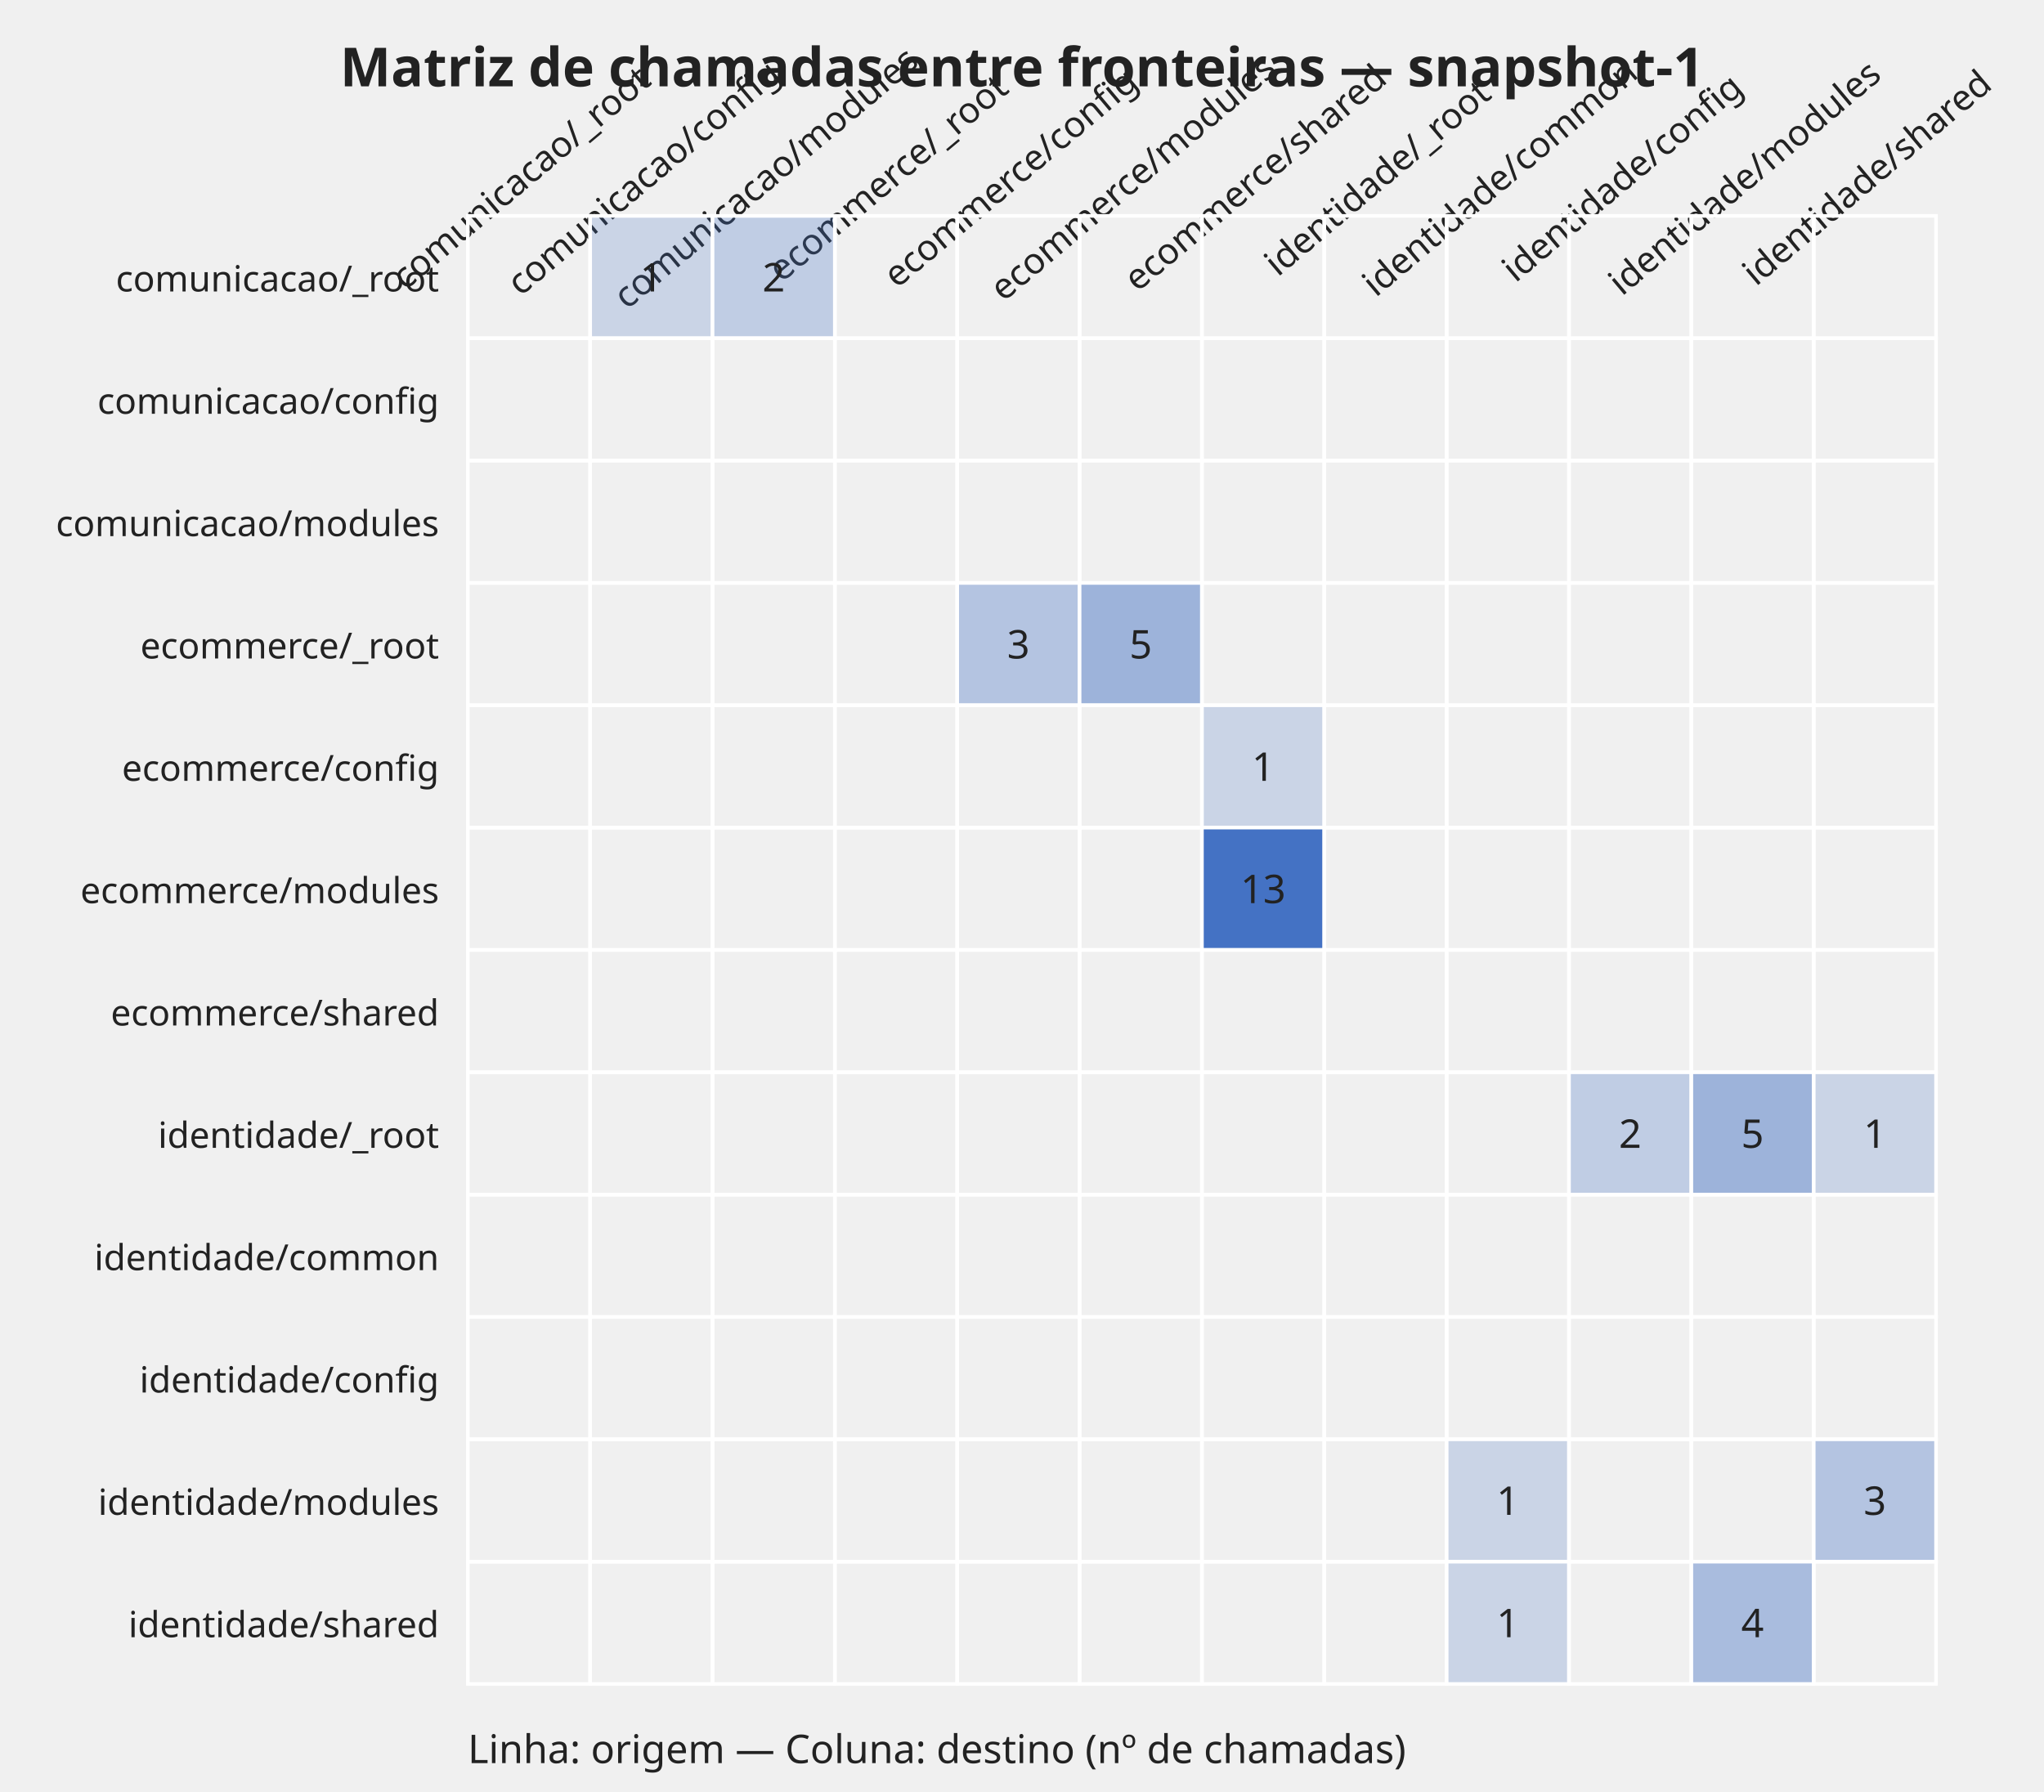
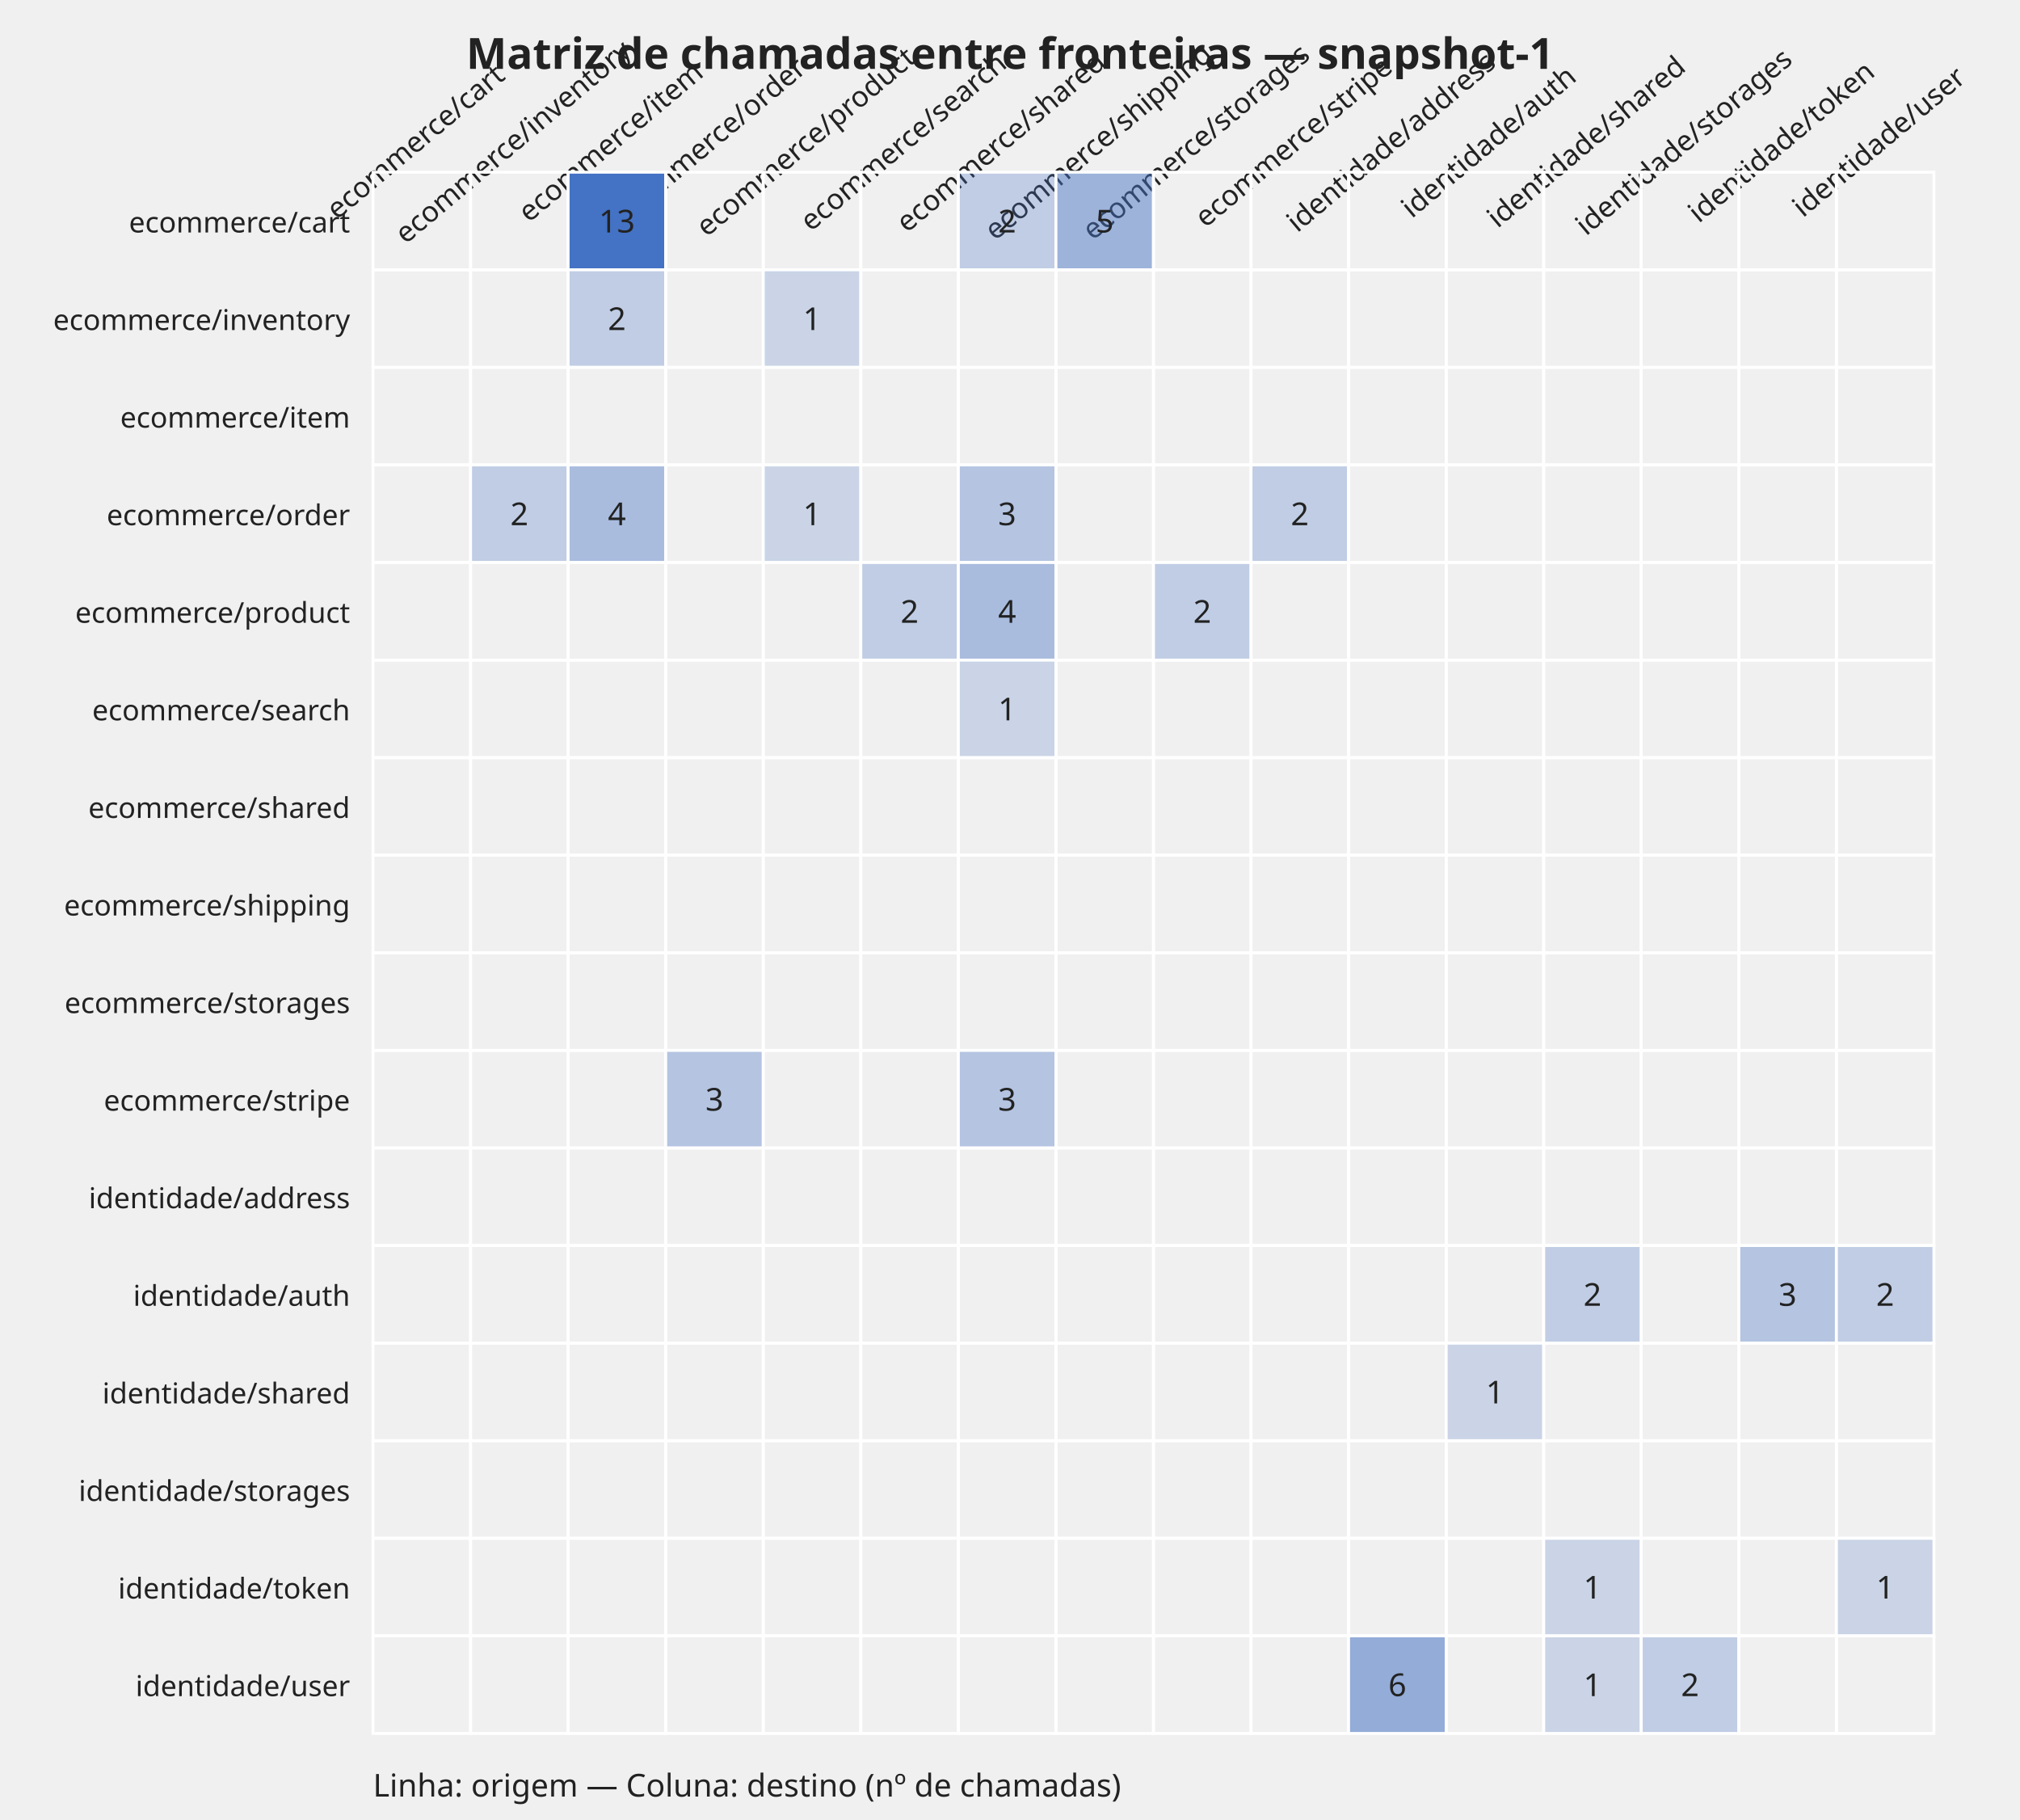
- <svg xmlns="http://www.w3.org/2000/svg" width="568" height="498" viewBox="0 0 568 498" font-family="sans-serif" fill="#222">
-   <text x="284" y="24" font-size="15" font-weight="bold" text-anchor="middle">Matriz de chamadas entre fronteiras — snapshot-1</text>
-   <text x="147" y="52" font-size="10" text-anchor="middle" transform="rotate(-40 147 52)">comunicacao/_root</text>
-   <text x="181" y="52" font-size="10" text-anchor="middle" transform="rotate(-40 181 52)">comunicacao/config</text>
-   <text x="215" y="52" font-size="10" text-anchor="middle" transform="rotate(-40 215 52)">comunicacao/modules</text>
-   <text x="249" y="52" font-size="10" text-anchor="middle" transform="rotate(-40 249 52)">ecommerce/_root</text>
-   <text x="283" y="52" font-size="10" text-anchor="middle" transform="rotate(-40 283 52)">ecommerce/config</text>
-   <text x="317" y="52" font-size="10" text-anchor="middle" transform="rotate(-40 317 52)">ecommerce/modules</text>
+ <svg xmlns="http://www.w3.org/2000/svg" width="704" height="634" viewBox="0 0 704 634" font-family="sans-serif" fill="#222">
+   <text x="352" y="24" font-size="15" font-weight="bold" text-anchor="middle">Matriz de chamadas entre fronteiras — snapshot-1</text>
+   <text x="147" y="52" font-size="10" text-anchor="middle" transform="rotate(-40 147 52)">ecommerce/cart</text>
+   <text x="181" y="52" font-size="10" text-anchor="middle" transform="rotate(-40 181 52)">ecommerce/inventory</text>
+   <text x="215" y="52" font-size="10" text-anchor="middle" transform="rotate(-40 215 52)">ecommerce/item</text>
+   <text x="249" y="52" font-size="10" text-anchor="middle" transform="rotate(-40 249 52)">ecommerce/order</text>
+   <text x="283" y="52" font-size="10" text-anchor="middle" transform="rotate(-40 283 52)">ecommerce/product</text>
+   <text x="317" y="52" font-size="10" text-anchor="middle" transform="rotate(-40 317 52)">ecommerce/search</text>
  <text x="351" y="52" font-size="10" text-anchor="middle" transform="rotate(-40 351 52)">ecommerce/shared</text>
-   <text x="385" y="52" font-size="10" text-anchor="middle" transform="rotate(-40 385 52)">identidade/_root</text>
-   <text x="419" y="52" font-size="10" text-anchor="middle" transform="rotate(-40 419 52)">identidade/common</text>
-   <text x="453" y="52" font-size="10" text-anchor="middle" transform="rotate(-40 453 52)">identidade/config</text>
-   <text x="487" y="52" font-size="10" text-anchor="middle" transform="rotate(-40 487 52)">identidade/modules</text>
-   <text x="521" y="52" font-size="10" text-anchor="middle" transform="rotate(-40 521 52)">identidade/shared</text>
-   <text x="122" y="81" font-size="10" text-anchor="end">comunicacao/_root</text>
+   <text x="385" y="52" font-size="10" text-anchor="middle" transform="rotate(-40 385 52)">ecommerce/shipping</text>
+   <text x="419" y="52" font-size="10" text-anchor="middle" transform="rotate(-40 419 52)">ecommerce/storages</text>
+   <text x="453" y="52" font-size="10" text-anchor="middle" transform="rotate(-40 453 52)">ecommerce/stripe</text>
+   <text x="487" y="52" font-size="10" text-anchor="middle" transform="rotate(-40 487 52)">identidade/address</text>
+   <text x="521" y="52" font-size="10" text-anchor="middle" transform="rotate(-40 521 52)">identidade/auth</text>
+   <text x="555" y="52" font-size="10" text-anchor="middle" transform="rotate(-40 555 52)">identidade/shared</text>
+   <text x="589" y="52" font-size="10" text-anchor="middle" transform="rotate(-40 589 52)">identidade/storages</text>
+   <text x="623" y="52" font-size="10" text-anchor="middle" transform="rotate(-40 623 52)">identidade/token</text>
+   <text x="657" y="52" font-size="10" text-anchor="middle" transform="rotate(-40 657 52)">identidade/user</text>
+   <text x="122" y="81" font-size="10" text-anchor="end">ecommerce/cart</text>
  <rect x="130" y="60" width="34" height="34" fill="#4472c4" fill-opacity="0.000" stroke="#fff" />
-   <rect x="164" y="60" width="34" height="34" fill="#4472c4" fill-opacity="0.215" stroke="#fff" />
-   <text x="181" y="81" font-size="11" text-anchor="middle">1</text>
-   <rect x="198" y="60" width="34" height="34" fill="#4472c4" fill-opacity="0.281" stroke="#fff" />
-   <text x="215" y="81" font-size="11" text-anchor="middle">2</text>
+   <rect x="164" y="60" width="34" height="34" fill="#4472c4" fill-opacity="0.000" stroke="#fff" />
+   <rect x="198" y="60" width="34" height="34" fill="#4472c4" fill-opacity="1.000" stroke="#fff" />
+   <text x="215" y="81" font-size="11" text-anchor="middle">13</text>
  <rect x="232" y="60" width="34" height="34" fill="#4472c4" fill-opacity="0.000" stroke="#fff" />
  <rect x="266" y="60" width="34" height="34" fill="#4472c4" fill-opacity="0.000" stroke="#fff" />
  <rect x="300" y="60" width="34" height="34" fill="#4472c4" fill-opacity="0.000" stroke="#fff" />
-   <rect x="334" y="60" width="34" height="34" fill="#4472c4" fill-opacity="0.000" stroke="#fff" />
-   <rect x="368" y="60" width="34" height="34" fill="#4472c4" fill-opacity="0.000" stroke="#fff" />
+   <rect x="334" y="60" width="34" height="34" fill="#4472c4" fill-opacity="0.281" stroke="#fff" />
+   <text x="351" y="81" font-size="11" text-anchor="middle">2</text>
+   <rect x="368" y="60" width="34" height="34" fill="#4472c4" fill-opacity="0.477" stroke="#fff" />
+   <text x="385" y="81" font-size="11" text-anchor="middle">5</text>
  <rect x="402" y="60" width="34" height="34" fill="#4472c4" fill-opacity="0.000" stroke="#fff" />
  <rect x="436" y="60" width="34" height="34" fill="#4472c4" fill-opacity="0.000" stroke="#fff" />
  <rect x="470" y="60" width="34" height="34" fill="#4472c4" fill-opacity="0.000" stroke="#fff" />
  <rect x="504" y="60" width="34" height="34" fill="#4472c4" fill-opacity="0.000" stroke="#fff" />
-   <text x="122" y="115" font-size="10" text-anchor="end">comunicacao/config</text>
+   <rect x="538" y="60" width="34" height="34" fill="#4472c4" fill-opacity="0.000" stroke="#fff" />
+   <rect x="572" y="60" width="34" height="34" fill="#4472c4" fill-opacity="0.000" stroke="#fff" />
+   <rect x="606" y="60" width="34" height="34" fill="#4472c4" fill-opacity="0.000" stroke="#fff" />
+   <rect x="640" y="60" width="34" height="34" fill="#4472c4" fill-opacity="0.000" stroke="#fff" />
+   <text x="122" y="115" font-size="10" text-anchor="end">ecommerce/inventory</text>
  <rect x="130" y="94" width="34" height="34" fill="#4472c4" fill-opacity="0.000" stroke="#fff" />
  <rect x="164" y="94" width="34" height="34" fill="#4472c4" fill-opacity="0.000" stroke="#fff" />
-   <rect x="198" y="94" width="34" height="34" fill="#4472c4" fill-opacity="0.000" stroke="#fff" />
+   <rect x="198" y="94" width="34" height="34" fill="#4472c4" fill-opacity="0.281" stroke="#fff" />
+   <text x="215" y="115" font-size="11" text-anchor="middle">2</text>
  <rect x="232" y="94" width="34" height="34" fill="#4472c4" fill-opacity="0.000" stroke="#fff" />
-   <rect x="266" y="94" width="34" height="34" fill="#4472c4" fill-opacity="0.000" stroke="#fff" />
+   <rect x="266" y="94" width="34" height="34" fill="#4472c4" fill-opacity="0.215" stroke="#fff" />
+   <text x="283" y="115" font-size="11" text-anchor="middle">1</text>
  <rect x="300" y="94" width="34" height="34" fill="#4472c4" fill-opacity="0.000" stroke="#fff" />
  <rect x="334" y="94" width="34" height="34" fill="#4472c4" fill-opacity="0.000" stroke="#fff" />
  <rect x="368" y="94" width="34" height="34" fill="#4472c4" fill-opacity="0.000" stroke="#fff" />
  <rect x="402" y="94" width="34" height="34" fill="#4472c4" fill-opacity="0.000" stroke="#fff" />
  <rect x="436" y="94" width="34" height="34" fill="#4472c4" fill-opacity="0.000" stroke="#fff" />
  <rect x="470" y="94" width="34" height="34" fill="#4472c4" fill-opacity="0.000" stroke="#fff" />
  <rect x="504" y="94" width="34" height="34" fill="#4472c4" fill-opacity="0.000" stroke="#fff" />
-   <text x="122" y="149" font-size="10" text-anchor="end">comunicacao/modules</text>
+   <rect x="538" y="94" width="34" height="34" fill="#4472c4" fill-opacity="0.000" stroke="#fff" />
+   <rect x="572" y="94" width="34" height="34" fill="#4472c4" fill-opacity="0.000" stroke="#fff" />
+   <rect x="606" y="94" width="34" height="34" fill="#4472c4" fill-opacity="0.000" stroke="#fff" />
+   <rect x="640" y="94" width="34" height="34" fill="#4472c4" fill-opacity="0.000" stroke="#fff" />
+   <text x="122" y="149" font-size="10" text-anchor="end">ecommerce/item</text>
  <rect x="130" y="128" width="34" height="34" fill="#4472c4" fill-opacity="0.000" stroke="#fff" />
  <rect x="164" y="128" width="34" height="34" fill="#4472c4" fill-opacity="0.000" stroke="#fff" />
  <rect x="198" y="128" width="34" height="34" fill="#4472c4" fill-opacity="0.000" stroke="#fff" />
  <rect x="232" y="128" width="34" height="34" fill="#4472c4" fill-opacity="0.000" stroke="#fff" />
  <rect x="266" y="128" width="34" height="34" fill="#4472c4" fill-opacity="0.000" stroke="#fff" />
  <rect x="300" y="128" width="34" height="34" fill="#4472c4" fill-opacity="0.000" stroke="#fff" />
  <rect x="334" y="128" width="34" height="34" fill="#4472c4" fill-opacity="0.000" stroke="#fff" />
  <rect x="368" y="128" width="34" height="34" fill="#4472c4" fill-opacity="0.000" stroke="#fff" />
  <rect x="402" y="128" width="34" height="34" fill="#4472c4" fill-opacity="0.000" stroke="#fff" />
  <rect x="436" y="128" width="34" height="34" fill="#4472c4" fill-opacity="0.000" stroke="#fff" />
  <rect x="470" y="128" width="34" height="34" fill="#4472c4" fill-opacity="0.000" stroke="#fff" />
  <rect x="504" y="128" width="34" height="34" fill="#4472c4" fill-opacity="0.000" stroke="#fff" />
-   <text x="122" y="183" font-size="10" text-anchor="end">ecommerce/_root</text>
+   <rect x="538" y="128" width="34" height="34" fill="#4472c4" fill-opacity="0.000" stroke="#fff" />
+   <rect x="572" y="128" width="34" height="34" fill="#4472c4" fill-opacity="0.000" stroke="#fff" />
+   <rect x="606" y="128" width="34" height="34" fill="#4472c4" fill-opacity="0.000" stroke="#fff" />
+   <rect x="640" y="128" width="34" height="34" fill="#4472c4" fill-opacity="0.000" stroke="#fff" />
+   <text x="122" y="183" font-size="10" text-anchor="end">ecommerce/order</text>
  <rect x="130" y="162" width="34" height="34" fill="#4472c4" fill-opacity="0.000" stroke="#fff" />
-   <rect x="164" y="162" width="34" height="34" fill="#4472c4" fill-opacity="0.000" stroke="#fff" />
-   <rect x="198" y="162" width="34" height="34" fill="#4472c4" fill-opacity="0.000" stroke="#fff" />
+   <rect x="164" y="162" width="34" height="34" fill="#4472c4" fill-opacity="0.281" stroke="#fff" />
+   <text x="181" y="183" font-size="11" text-anchor="middle">2</text>
+   <rect x="198" y="162" width="34" height="34" fill="#4472c4" fill-opacity="0.412" stroke="#fff" />
+   <text x="215" y="183" font-size="11" text-anchor="middle">4</text>
  <rect x="232" y="162" width="34" height="34" fill="#4472c4" fill-opacity="0.000" stroke="#fff" />
-   <rect x="266" y="162" width="34" height="34" fill="#4472c4" fill-opacity="0.346" stroke="#fff" />
-   <text x="283" y="183" font-size="11" text-anchor="middle">3</text>
-   <rect x="300" y="162" width="34" height="34" fill="#4472c4" fill-opacity="0.477" stroke="#fff" />
-   <text x="317" y="183" font-size="11" text-anchor="middle">5</text>
-   <rect x="334" y="162" width="34" height="34" fill="#4472c4" fill-opacity="0.000" stroke="#fff" />
+   <rect x="266" y="162" width="34" height="34" fill="#4472c4" fill-opacity="0.215" stroke="#fff" />
+   <text x="283" y="183" font-size="11" text-anchor="middle">1</text>
+   <rect x="300" y="162" width="34" height="34" fill="#4472c4" fill-opacity="0.000" stroke="#fff" />
+   <rect x="334" y="162" width="34" height="34" fill="#4472c4" fill-opacity="0.346" stroke="#fff" />
+   <text x="351" y="183" font-size="11" text-anchor="middle">3</text>
  <rect x="368" y="162" width="34" height="34" fill="#4472c4" fill-opacity="0.000" stroke="#fff" />
  <rect x="402" y="162" width="34" height="34" fill="#4472c4" fill-opacity="0.000" stroke="#fff" />
-   <rect x="436" y="162" width="34" height="34" fill="#4472c4" fill-opacity="0.000" stroke="#fff" />
+   <rect x="436" y="162" width="34" height="34" fill="#4472c4" fill-opacity="0.281" stroke="#fff" />
+   <text x="453" y="183" font-size="11" text-anchor="middle">2</text>
  <rect x="470" y="162" width="34" height="34" fill="#4472c4" fill-opacity="0.000" stroke="#fff" />
  <rect x="504" y="162" width="34" height="34" fill="#4472c4" fill-opacity="0.000" stroke="#fff" />
-   <text x="122" y="217" font-size="10" text-anchor="end">ecommerce/config</text>
+   <rect x="538" y="162" width="34" height="34" fill="#4472c4" fill-opacity="0.000" stroke="#fff" />
+   <rect x="572" y="162" width="34" height="34" fill="#4472c4" fill-opacity="0.000" stroke="#fff" />
+   <rect x="606" y="162" width="34" height="34" fill="#4472c4" fill-opacity="0.000" stroke="#fff" />
+   <rect x="640" y="162" width="34" height="34" fill="#4472c4" fill-opacity="0.000" stroke="#fff" />
+   <text x="122" y="217" font-size="10" text-anchor="end">ecommerce/product</text>
  <rect x="130" y="196" width="34" height="34" fill="#4472c4" fill-opacity="0.000" stroke="#fff" />
  <rect x="164" y="196" width="34" height="34" fill="#4472c4" fill-opacity="0.000" stroke="#fff" />
  <rect x="198" y="196" width="34" height="34" fill="#4472c4" fill-opacity="0.000" stroke="#fff" />
  <rect x="232" y="196" width="34" height="34" fill="#4472c4" fill-opacity="0.000" stroke="#fff" />
  <rect x="266" y="196" width="34" height="34" fill="#4472c4" fill-opacity="0.000" stroke="#fff" />
-   <rect x="300" y="196" width="34" height="34" fill="#4472c4" fill-opacity="0.000" stroke="#fff" />
-   <rect x="334" y="196" width="34" height="34" fill="#4472c4" fill-opacity="0.215" stroke="#fff" />
-   <text x="351" y="217" font-size="11" text-anchor="middle">1</text>
+   <rect x="300" y="196" width="34" height="34" fill="#4472c4" fill-opacity="0.281" stroke="#fff" />
+   <text x="317" y="217" font-size="11" text-anchor="middle">2</text>
+   <rect x="334" y="196" width="34" height="34" fill="#4472c4" fill-opacity="0.412" stroke="#fff" />
+   <text x="351" y="217" font-size="11" text-anchor="middle">4</text>
  <rect x="368" y="196" width="34" height="34" fill="#4472c4" fill-opacity="0.000" stroke="#fff" />
-   <rect x="402" y="196" width="34" height="34" fill="#4472c4" fill-opacity="0.000" stroke="#fff" />
+   <rect x="402" y="196" width="34" height="34" fill="#4472c4" fill-opacity="0.281" stroke="#fff" />
+   <text x="419" y="217" font-size="11" text-anchor="middle">2</text>
  <rect x="436" y="196" width="34" height="34" fill="#4472c4" fill-opacity="0.000" stroke="#fff" />
  <rect x="470" y="196" width="34" height="34" fill="#4472c4" fill-opacity="0.000" stroke="#fff" />
  <rect x="504" y="196" width="34" height="34" fill="#4472c4" fill-opacity="0.000" stroke="#fff" />
-   <text x="122" y="251" font-size="10" text-anchor="end">ecommerce/modules</text>
+   <rect x="538" y="196" width="34" height="34" fill="#4472c4" fill-opacity="0.000" stroke="#fff" />
+   <rect x="572" y="196" width="34" height="34" fill="#4472c4" fill-opacity="0.000" stroke="#fff" />
+   <rect x="606" y="196" width="34" height="34" fill="#4472c4" fill-opacity="0.000" stroke="#fff" />
+   <rect x="640" y="196" width="34" height="34" fill="#4472c4" fill-opacity="0.000" stroke="#fff" />
+   <text x="122" y="251" font-size="10" text-anchor="end">ecommerce/search</text>
  <rect x="130" y="230" width="34" height="34" fill="#4472c4" fill-opacity="0.000" stroke="#fff" />
  <rect x="164" y="230" width="34" height="34" fill="#4472c4" fill-opacity="0.000" stroke="#fff" />
  <rect x="198" y="230" width="34" height="34" fill="#4472c4" fill-opacity="0.000" stroke="#fff" />
  <rect x="232" y="230" width="34" height="34" fill="#4472c4" fill-opacity="0.000" stroke="#fff" />
  <rect x="266" y="230" width="34" height="34" fill="#4472c4" fill-opacity="0.000" stroke="#fff" />
  <rect x="300" y="230" width="34" height="34" fill="#4472c4" fill-opacity="0.000" stroke="#fff" />
-   <rect x="334" y="230" width="34" height="34" fill="#4472c4" fill-opacity="1.000" stroke="#fff" />
-   <text x="351" y="251" font-size="11" text-anchor="middle">13</text>
+   <rect x="334" y="230" width="34" height="34" fill="#4472c4" fill-opacity="0.215" stroke="#fff" />
+   <text x="351" y="251" font-size="11" text-anchor="middle">1</text>
  <rect x="368" y="230" width="34" height="34" fill="#4472c4" fill-opacity="0.000" stroke="#fff" />
  <rect x="402" y="230" width="34" height="34" fill="#4472c4" fill-opacity="0.000" stroke="#fff" />
  <rect x="436" y="230" width="34" height="34" fill="#4472c4" fill-opacity="0.000" stroke="#fff" />
  <rect x="470" y="230" width="34" height="34" fill="#4472c4" fill-opacity="0.000" stroke="#fff" />
  <rect x="504" y="230" width="34" height="34" fill="#4472c4" fill-opacity="0.000" stroke="#fff" />
+   <rect x="538" y="230" width="34" height="34" fill="#4472c4" fill-opacity="0.000" stroke="#fff" />
+   <rect x="572" y="230" width="34" height="34" fill="#4472c4" fill-opacity="0.000" stroke="#fff" />
+   <rect x="606" y="230" width="34" height="34" fill="#4472c4" fill-opacity="0.000" stroke="#fff" />
+   <rect x="640" y="230" width="34" height="34" fill="#4472c4" fill-opacity="0.000" stroke="#fff" />
  <text x="122" y="285" font-size="10" text-anchor="end">ecommerce/shared</text>
  <rect x="130" y="264" width="34" height="34" fill="#4472c4" fill-opacity="0.000" stroke="#fff" />
  <rect x="164" y="264" width="34" height="34" fill="#4472c4" fill-opacity="0.000" stroke="#fff" />
  <rect x="198" y="264" width="34" height="34" fill="#4472c4" fill-opacity="0.000" stroke="#fff" />
  <rect x="232" y="264" width="34" height="34" fill="#4472c4" fill-opacity="0.000" stroke="#fff" />
  <rect x="266" y="264" width="34" height="34" fill="#4472c4" fill-opacity="0.000" stroke="#fff" />
  <rect x="300" y="264" width="34" height="34" fill="#4472c4" fill-opacity="0.000" stroke="#fff" />
  <rect x="334" y="264" width="34" height="34" fill="#4472c4" fill-opacity="0.000" stroke="#fff" />
  <rect x="368" y="264" width="34" height="34" fill="#4472c4" fill-opacity="0.000" stroke="#fff" />
  <rect x="402" y="264" width="34" height="34" fill="#4472c4" fill-opacity="0.000" stroke="#fff" />
  <rect x="436" y="264" width="34" height="34" fill="#4472c4" fill-opacity="0.000" stroke="#fff" />
  <rect x="470" y="264" width="34" height="34" fill="#4472c4" fill-opacity="0.000" stroke="#fff" />
  <rect x="504" y="264" width="34" height="34" fill="#4472c4" fill-opacity="0.000" stroke="#fff" />
-   <text x="122" y="319" font-size="10" text-anchor="end">identidade/_root</text>
+   <rect x="538" y="264" width="34" height="34" fill="#4472c4" fill-opacity="0.000" stroke="#fff" />
+   <rect x="572" y="264" width="34" height="34" fill="#4472c4" fill-opacity="0.000" stroke="#fff" />
+   <rect x="606" y="264" width="34" height="34" fill="#4472c4" fill-opacity="0.000" stroke="#fff" />
+   <rect x="640" y="264" width="34" height="34" fill="#4472c4" fill-opacity="0.000" stroke="#fff" />
+   <text x="122" y="319" font-size="10" text-anchor="end">ecommerce/shipping</text>
  <rect x="130" y="298" width="34" height="34" fill="#4472c4" fill-opacity="0.000" stroke="#fff" />
  <rect x="164" y="298" width="34" height="34" fill="#4472c4" fill-opacity="0.000" stroke="#fff" />
  <rect x="198" y="298" width="34" height="34" fill="#4472c4" fill-opacity="0.000" stroke="#fff" />
  <rect x="232" y="298" width="34" height="34" fill="#4472c4" fill-opacity="0.000" stroke="#fff" />
  <rect x="266" y="298" width="34" height="34" fill="#4472c4" fill-opacity="0.000" stroke="#fff" />
  <rect x="300" y="298" width="34" height="34" fill="#4472c4" fill-opacity="0.000" stroke="#fff" />
  <rect x="334" y="298" width="34" height="34" fill="#4472c4" fill-opacity="0.000" stroke="#fff" />
  <rect x="368" y="298" width="34" height="34" fill="#4472c4" fill-opacity="0.000" stroke="#fff" />
  <rect x="402" y="298" width="34" height="34" fill="#4472c4" fill-opacity="0.000" stroke="#fff" />
-   <rect x="436" y="298" width="34" height="34" fill="#4472c4" fill-opacity="0.281" stroke="#fff" />
-   <text x="453" y="319" font-size="11" text-anchor="middle">2</text>
-   <rect x="470" y="298" width="34" height="34" fill="#4472c4" fill-opacity="0.477" stroke="#fff" />
-   <text x="487" y="319" font-size="11" text-anchor="middle">5</text>
-   <rect x="504" y="298" width="34" height="34" fill="#4472c4" fill-opacity="0.215" stroke="#fff" />
-   <text x="521" y="319" font-size="11" text-anchor="middle">1</text>
-   <text x="122" y="353" font-size="10" text-anchor="end">identidade/common</text>
+   <rect x="436" y="298" width="34" height="34" fill="#4472c4" fill-opacity="0.000" stroke="#fff" />
+   <rect x="470" y="298" width="34" height="34" fill="#4472c4" fill-opacity="0.000" stroke="#fff" />
+   <rect x="504" y="298" width="34" height="34" fill="#4472c4" fill-opacity="0.000" stroke="#fff" />
+   <rect x="538" y="298" width="34" height="34" fill="#4472c4" fill-opacity="0.000" stroke="#fff" />
+   <rect x="572" y="298" width="34" height="34" fill="#4472c4" fill-opacity="0.000" stroke="#fff" />
+   <rect x="606" y="298" width="34" height="34" fill="#4472c4" fill-opacity="0.000" stroke="#fff" />
+   <rect x="640" y="298" width="34" height="34" fill="#4472c4" fill-opacity="0.000" stroke="#fff" />
+   <text x="122" y="353" font-size="10" text-anchor="end">ecommerce/storages</text>
  <rect x="130" y="332" width="34" height="34" fill="#4472c4" fill-opacity="0.000" stroke="#fff" />
  <rect x="164" y="332" width="34" height="34" fill="#4472c4" fill-opacity="0.000" stroke="#fff" />
  <rect x="198" y="332" width="34" height="34" fill="#4472c4" fill-opacity="0.000" stroke="#fff" />
  <rect x="232" y="332" width="34" height="34" fill="#4472c4" fill-opacity="0.000" stroke="#fff" />
  <rect x="266" y="332" width="34" height="34" fill="#4472c4" fill-opacity="0.000" stroke="#fff" />
  <rect x="300" y="332" width="34" height="34" fill="#4472c4" fill-opacity="0.000" stroke="#fff" />
  <rect x="334" y="332" width="34" height="34" fill="#4472c4" fill-opacity="0.000" stroke="#fff" />
  <rect x="368" y="332" width="34" height="34" fill="#4472c4" fill-opacity="0.000" stroke="#fff" />
  <rect x="402" y="332" width="34" height="34" fill="#4472c4" fill-opacity="0.000" stroke="#fff" />
  <rect x="436" y="332" width="34" height="34" fill="#4472c4" fill-opacity="0.000" stroke="#fff" />
  <rect x="470" y="332" width="34" height="34" fill="#4472c4" fill-opacity="0.000" stroke="#fff" />
  <rect x="504" y="332" width="34" height="34" fill="#4472c4" fill-opacity="0.000" stroke="#fff" />
-   <text x="122" y="387" font-size="10" text-anchor="end">identidade/config</text>
+   <rect x="538" y="332" width="34" height="34" fill="#4472c4" fill-opacity="0.000" stroke="#fff" />
+   <rect x="572" y="332" width="34" height="34" fill="#4472c4" fill-opacity="0.000" stroke="#fff" />
+   <rect x="606" y="332" width="34" height="34" fill="#4472c4" fill-opacity="0.000" stroke="#fff" />
+   <rect x="640" y="332" width="34" height="34" fill="#4472c4" fill-opacity="0.000" stroke="#fff" />
+   <text x="122" y="387" font-size="10" text-anchor="end">ecommerce/stripe</text>
  <rect x="130" y="366" width="34" height="34" fill="#4472c4" fill-opacity="0.000" stroke="#fff" />
  <rect x="164" y="366" width="34" height="34" fill="#4472c4" fill-opacity="0.000" stroke="#fff" />
  <rect x="198" y="366" width="34" height="34" fill="#4472c4" fill-opacity="0.000" stroke="#fff" />
-   <rect x="232" y="366" width="34" height="34" fill="#4472c4" fill-opacity="0.000" stroke="#fff" />
+   <rect x="232" y="366" width="34" height="34" fill="#4472c4" fill-opacity="0.346" stroke="#fff" />
+   <text x="249" y="387" font-size="11" text-anchor="middle">3</text>
  <rect x="266" y="366" width="34" height="34" fill="#4472c4" fill-opacity="0.000" stroke="#fff" />
  <rect x="300" y="366" width="34" height="34" fill="#4472c4" fill-opacity="0.000" stroke="#fff" />
-   <rect x="334" y="366" width="34" height="34" fill="#4472c4" fill-opacity="0.000" stroke="#fff" />
+   <rect x="334" y="366" width="34" height="34" fill="#4472c4" fill-opacity="0.346" stroke="#fff" />
+   <text x="351" y="387" font-size="11" text-anchor="middle">3</text>
  <rect x="368" y="366" width="34" height="34" fill="#4472c4" fill-opacity="0.000" stroke="#fff" />
  <rect x="402" y="366" width="34" height="34" fill="#4472c4" fill-opacity="0.000" stroke="#fff" />
  <rect x="436" y="366" width="34" height="34" fill="#4472c4" fill-opacity="0.000" stroke="#fff" />
  <rect x="470" y="366" width="34" height="34" fill="#4472c4" fill-opacity="0.000" stroke="#fff" />
  <rect x="504" y="366" width="34" height="34" fill="#4472c4" fill-opacity="0.000" stroke="#fff" />
-   <text x="122" y="421" font-size="10" text-anchor="end">identidade/modules</text>
+   <rect x="538" y="366" width="34" height="34" fill="#4472c4" fill-opacity="0.000" stroke="#fff" />
+   <rect x="572" y="366" width="34" height="34" fill="#4472c4" fill-opacity="0.000" stroke="#fff" />
+   <rect x="606" y="366" width="34" height="34" fill="#4472c4" fill-opacity="0.000" stroke="#fff" />
+   <rect x="640" y="366" width="34" height="34" fill="#4472c4" fill-opacity="0.000" stroke="#fff" />
+   <text x="122" y="421" font-size="10" text-anchor="end">identidade/address</text>
  <rect x="130" y="400" width="34" height="34" fill="#4472c4" fill-opacity="0.000" stroke="#fff" />
  <rect x="164" y="400" width="34" height="34" fill="#4472c4" fill-opacity="0.000" stroke="#fff" />
  <rect x="198" y="400" width="34" height="34" fill="#4472c4" fill-opacity="0.000" stroke="#fff" />
  <rect x="232" y="400" width="34" height="34" fill="#4472c4" fill-opacity="0.000" stroke="#fff" />
  <rect x="266" y="400" width="34" height="34" fill="#4472c4" fill-opacity="0.000" stroke="#fff" />
  <rect x="300" y="400" width="34" height="34" fill="#4472c4" fill-opacity="0.000" stroke="#fff" />
  <rect x="334" y="400" width="34" height="34" fill="#4472c4" fill-opacity="0.000" stroke="#fff" />
  <rect x="368" y="400" width="34" height="34" fill="#4472c4" fill-opacity="0.000" stroke="#fff" />
-   <rect x="402" y="400" width="34" height="34" fill="#4472c4" fill-opacity="0.215" stroke="#fff" />
-   <text x="419" y="421" font-size="11" text-anchor="middle">1</text>
+   <rect x="402" y="400" width="34" height="34" fill="#4472c4" fill-opacity="0.000" stroke="#fff" />
  <rect x="436" y="400" width="34" height="34" fill="#4472c4" fill-opacity="0.000" stroke="#fff" />
  <rect x="470" y="400" width="34" height="34" fill="#4472c4" fill-opacity="0.000" stroke="#fff" />
-   <rect x="504" y="400" width="34" height="34" fill="#4472c4" fill-opacity="0.346" stroke="#fff" />
-   <text x="521" y="421" font-size="11" text-anchor="middle">3</text>
-   <text x="122" y="455" font-size="10" text-anchor="end">identidade/shared</text>
+   <rect x="504" y="400" width="34" height="34" fill="#4472c4" fill-opacity="0.000" stroke="#fff" />
+   <rect x="538" y="400" width="34" height="34" fill="#4472c4" fill-opacity="0.000" stroke="#fff" />
+   <rect x="572" y="400" width="34" height="34" fill="#4472c4" fill-opacity="0.000" stroke="#fff" />
+   <rect x="606" y="400" width="34" height="34" fill="#4472c4" fill-opacity="0.000" stroke="#fff" />
+   <rect x="640" y="400" width="34" height="34" fill="#4472c4" fill-opacity="0.000" stroke="#fff" />
+   <text x="122" y="455" font-size="10" text-anchor="end">identidade/auth</text>
  <rect x="130" y="434" width="34" height="34" fill="#4472c4" fill-opacity="0.000" stroke="#fff" />
  <rect x="164" y="434" width="34" height="34" fill="#4472c4" fill-opacity="0.000" stroke="#fff" />
  <rect x="198" y="434" width="34" height="34" fill="#4472c4" fill-opacity="0.000" stroke="#fff" />
  <rect x="232" y="434" width="34" height="34" fill="#4472c4" fill-opacity="0.000" stroke="#fff" />
  <rect x="266" y="434" width="34" height="34" fill="#4472c4" fill-opacity="0.000" stroke="#fff" />
  <rect x="300" y="434" width="34" height="34" fill="#4472c4" fill-opacity="0.000" stroke="#fff" />
  <rect x="334" y="434" width="34" height="34" fill="#4472c4" fill-opacity="0.000" stroke="#fff" />
  <rect x="368" y="434" width="34" height="34" fill="#4472c4" fill-opacity="0.000" stroke="#fff" />
-   <rect x="402" y="434" width="34" height="34" fill="#4472c4" fill-opacity="0.215" stroke="#fff" />
-   <text x="419" y="455" font-size="11" text-anchor="middle">1</text>
+   <rect x="402" y="434" width="34" height="34" fill="#4472c4" fill-opacity="0.000" stroke="#fff" />
  <rect x="436" y="434" width="34" height="34" fill="#4472c4" fill-opacity="0.000" stroke="#fff" />
-   <rect x="470" y="434" width="34" height="34" fill="#4472c4" fill-opacity="0.412" stroke="#fff" />
-   <text x="487" y="455" font-size="11" text-anchor="middle">4</text>
+   <rect x="470" y="434" width="34" height="34" fill="#4472c4" fill-opacity="0.000" stroke="#fff" />
  <rect x="504" y="434" width="34" height="34" fill="#4472c4" fill-opacity="0.000" stroke="#fff" />
-   <text x="130" y="490" font-size="11">Linha: origem — Coluna: destino (nº de chamadas)</text>
+   <rect x="538" y="434" width="34" height="34" fill="#4472c4" fill-opacity="0.281" stroke="#fff" />
+   <text x="555" y="455" font-size="11" text-anchor="middle">2</text>
+   <rect x="572" y="434" width="34" height="34" fill="#4472c4" fill-opacity="0.000" stroke="#fff" />
+   <rect x="606" y="434" width="34" height="34" fill="#4472c4" fill-opacity="0.346" stroke="#fff" />
+   <text x="623" y="455" font-size="11" text-anchor="middle">3</text>
+   <rect x="640" y="434" width="34" height="34" fill="#4472c4" fill-opacity="0.281" stroke="#fff" />
+   <text x="657" y="455" font-size="11" text-anchor="middle">2</text>
+   <text x="122" y="489" font-size="10" text-anchor="end">identidade/shared</text>
+   <rect x="130" y="468" width="34" height="34" fill="#4472c4" fill-opacity="0.000" stroke="#fff" />
+   <rect x="164" y="468" width="34" height="34" fill="#4472c4" fill-opacity="0.000" stroke="#fff" />
+   <rect x="198" y="468" width="34" height="34" fill="#4472c4" fill-opacity="0.000" stroke="#fff" />
+   <rect x="232" y="468" width="34" height="34" fill="#4472c4" fill-opacity="0.000" stroke="#fff" />
+   <rect x="266" y="468" width="34" height="34" fill="#4472c4" fill-opacity="0.000" stroke="#fff" />
+   <rect x="300" y="468" width="34" height="34" fill="#4472c4" fill-opacity="0.000" stroke="#fff" />
+   <rect x="334" y="468" width="34" height="34" fill="#4472c4" fill-opacity="0.000" stroke="#fff" />
+   <rect x="368" y="468" width="34" height="34" fill="#4472c4" fill-opacity="0.000" stroke="#fff" />
+   <rect x="402" y="468" width="34" height="34" fill="#4472c4" fill-opacity="0.000" stroke="#fff" />
+   <rect x="436" y="468" width="34" height="34" fill="#4472c4" fill-opacity="0.000" stroke="#fff" />
+   <rect x="470" y="468" width="34" height="34" fill="#4472c4" fill-opacity="0.000" stroke="#fff" />
+   <rect x="504" y="468" width="34" height="34" fill="#4472c4" fill-opacity="0.215" stroke="#fff" />
+   <text x="521" y="489" font-size="11" text-anchor="middle">1</text>
+   <rect x="538" y="468" width="34" height="34" fill="#4472c4" fill-opacity="0.000" stroke="#fff" />
+   <rect x="572" y="468" width="34" height="34" fill="#4472c4" fill-opacity="0.000" stroke="#fff" />
+   <rect x="606" y="468" width="34" height="34" fill="#4472c4" fill-opacity="0.000" stroke="#fff" />
+   <rect x="640" y="468" width="34" height="34" fill="#4472c4" fill-opacity="0.000" stroke="#fff" />
+   <text x="122" y="523" font-size="10" text-anchor="end">identidade/storages</text>
+   <rect x="130" y="502" width="34" height="34" fill="#4472c4" fill-opacity="0.000" stroke="#fff" />
+   <rect x="164" y="502" width="34" height="34" fill="#4472c4" fill-opacity="0.000" stroke="#fff" />
+   <rect x="198" y="502" width="34" height="34" fill="#4472c4" fill-opacity="0.000" stroke="#fff" />
+   <rect x="232" y="502" width="34" height="34" fill="#4472c4" fill-opacity="0.000" stroke="#fff" />
+   <rect x="266" y="502" width="34" height="34" fill="#4472c4" fill-opacity="0.000" stroke="#fff" />
+   <rect x="300" y="502" width="34" height="34" fill="#4472c4" fill-opacity="0.000" stroke="#fff" />
+   <rect x="334" y="502" width="34" height="34" fill="#4472c4" fill-opacity="0.000" stroke="#fff" />
+   <rect x="368" y="502" width="34" height="34" fill="#4472c4" fill-opacity="0.000" stroke="#fff" />
+   <rect x="402" y="502" width="34" height="34" fill="#4472c4" fill-opacity="0.000" stroke="#fff" />
+   <rect x="436" y="502" width="34" height="34" fill="#4472c4" fill-opacity="0.000" stroke="#fff" />
+   <rect x="470" y="502" width="34" height="34" fill="#4472c4" fill-opacity="0.000" stroke="#fff" />
+   <rect x="504" y="502" width="34" height="34" fill="#4472c4" fill-opacity="0.000" stroke="#fff" />
+   <rect x="538" y="502" width="34" height="34" fill="#4472c4" fill-opacity="0.000" stroke="#fff" />
+   <rect x="572" y="502" width="34" height="34" fill="#4472c4" fill-opacity="0.000" stroke="#fff" />
+   <rect x="606" y="502" width="34" height="34" fill="#4472c4" fill-opacity="0.000" stroke="#fff" />
+   <rect x="640" y="502" width="34" height="34" fill="#4472c4" fill-opacity="0.000" stroke="#fff" />
+   <text x="122" y="557" font-size="10" text-anchor="end">identidade/token</text>
+   <rect x="130" y="536" width="34" height="34" fill="#4472c4" fill-opacity="0.000" stroke="#fff" />
+   <rect x="164" y="536" width="34" height="34" fill="#4472c4" fill-opacity="0.000" stroke="#fff" />
+   <rect x="198" y="536" width="34" height="34" fill="#4472c4" fill-opacity="0.000" stroke="#fff" />
+   <rect x="232" y="536" width="34" height="34" fill="#4472c4" fill-opacity="0.000" stroke="#fff" />
+   <rect x="266" y="536" width="34" height="34" fill="#4472c4" fill-opacity="0.000" stroke="#fff" />
+   <rect x="300" y="536" width="34" height="34" fill="#4472c4" fill-opacity="0.000" stroke="#fff" />
+   <rect x="334" y="536" width="34" height="34" fill="#4472c4" fill-opacity="0.000" stroke="#fff" />
+   <rect x="368" y="536" width="34" height="34" fill="#4472c4" fill-opacity="0.000" stroke="#fff" />
+   <rect x="402" y="536" width="34" height="34" fill="#4472c4" fill-opacity="0.000" stroke="#fff" />
+   <rect x="436" y="536" width="34" height="34" fill="#4472c4" fill-opacity="0.000" stroke="#fff" />
+   <rect x="470" y="536" width="34" height="34" fill="#4472c4" fill-opacity="0.000" stroke="#fff" />
+   <rect x="504" y="536" width="34" height="34" fill="#4472c4" fill-opacity="0.000" stroke="#fff" />
+   <rect x="538" y="536" width="34" height="34" fill="#4472c4" fill-opacity="0.215" stroke="#fff" />
+   <text x="555" y="557" font-size="11" text-anchor="middle">1</text>
+   <rect x="572" y="536" width="34" height="34" fill="#4472c4" fill-opacity="0.000" stroke="#fff" />
+   <rect x="606" y="536" width="34" height="34" fill="#4472c4" fill-opacity="0.000" stroke="#fff" />
+   <rect x="640" y="536" width="34" height="34" fill="#4472c4" fill-opacity="0.215" stroke="#fff" />
+   <text x="657" y="557" font-size="11" text-anchor="middle">1</text>
+   <text x="122" y="591" font-size="10" text-anchor="end">identidade/user</text>
+   <rect x="130" y="570" width="34" height="34" fill="#4472c4" fill-opacity="0.000" stroke="#fff" />
+   <rect x="164" y="570" width="34" height="34" fill="#4472c4" fill-opacity="0.000" stroke="#fff" />
+   <rect x="198" y="570" width="34" height="34" fill="#4472c4" fill-opacity="0.000" stroke="#fff" />
+   <rect x="232" y="570" width="34" height="34" fill="#4472c4" fill-opacity="0.000" stroke="#fff" />
+   <rect x="266" y="570" width="34" height="34" fill="#4472c4" fill-opacity="0.000" stroke="#fff" />
+   <rect x="300" y="570" width="34" height="34" fill="#4472c4" fill-opacity="0.000" stroke="#fff" />
+   <rect x="334" y="570" width="34" height="34" fill="#4472c4" fill-opacity="0.000" stroke="#fff" />
+   <rect x="368" y="570" width="34" height="34" fill="#4472c4" fill-opacity="0.000" stroke="#fff" />
+   <rect x="402" y="570" width="34" height="34" fill="#4472c4" fill-opacity="0.000" stroke="#fff" />
+   <rect x="436" y="570" width="34" height="34" fill="#4472c4" fill-opacity="0.000" stroke="#fff" />
+   <rect x="470" y="570" width="34" height="34" fill="#4472c4" fill-opacity="0.542" stroke="#fff" />
+   <text x="487" y="591" font-size="11" text-anchor="middle">6</text>
+   <rect x="504" y="570" width="34" height="34" fill="#4472c4" fill-opacity="0.000" stroke="#fff" />
+   <rect x="538" y="570" width="34" height="34" fill="#4472c4" fill-opacity="0.215" stroke="#fff" />
+   <text x="555" y="591" font-size="11" text-anchor="middle">1</text>
+   <rect x="572" y="570" width="34" height="34" fill="#4472c4" fill-opacity="0.281" stroke="#fff" />
+   <text x="589" y="591" font-size="11" text-anchor="middle">2</text>
+   <rect x="606" y="570" width="34" height="34" fill="#4472c4" fill-opacity="0.000" stroke="#fff" />
+   <rect x="640" y="570" width="34" height="34" fill="#4472c4" fill-opacity="0.000" stroke="#fff" />
+   <text x="130" y="626" font-size="11">Linha: origem — Coluna: destino (nº de chamadas)</text>
</svg>
